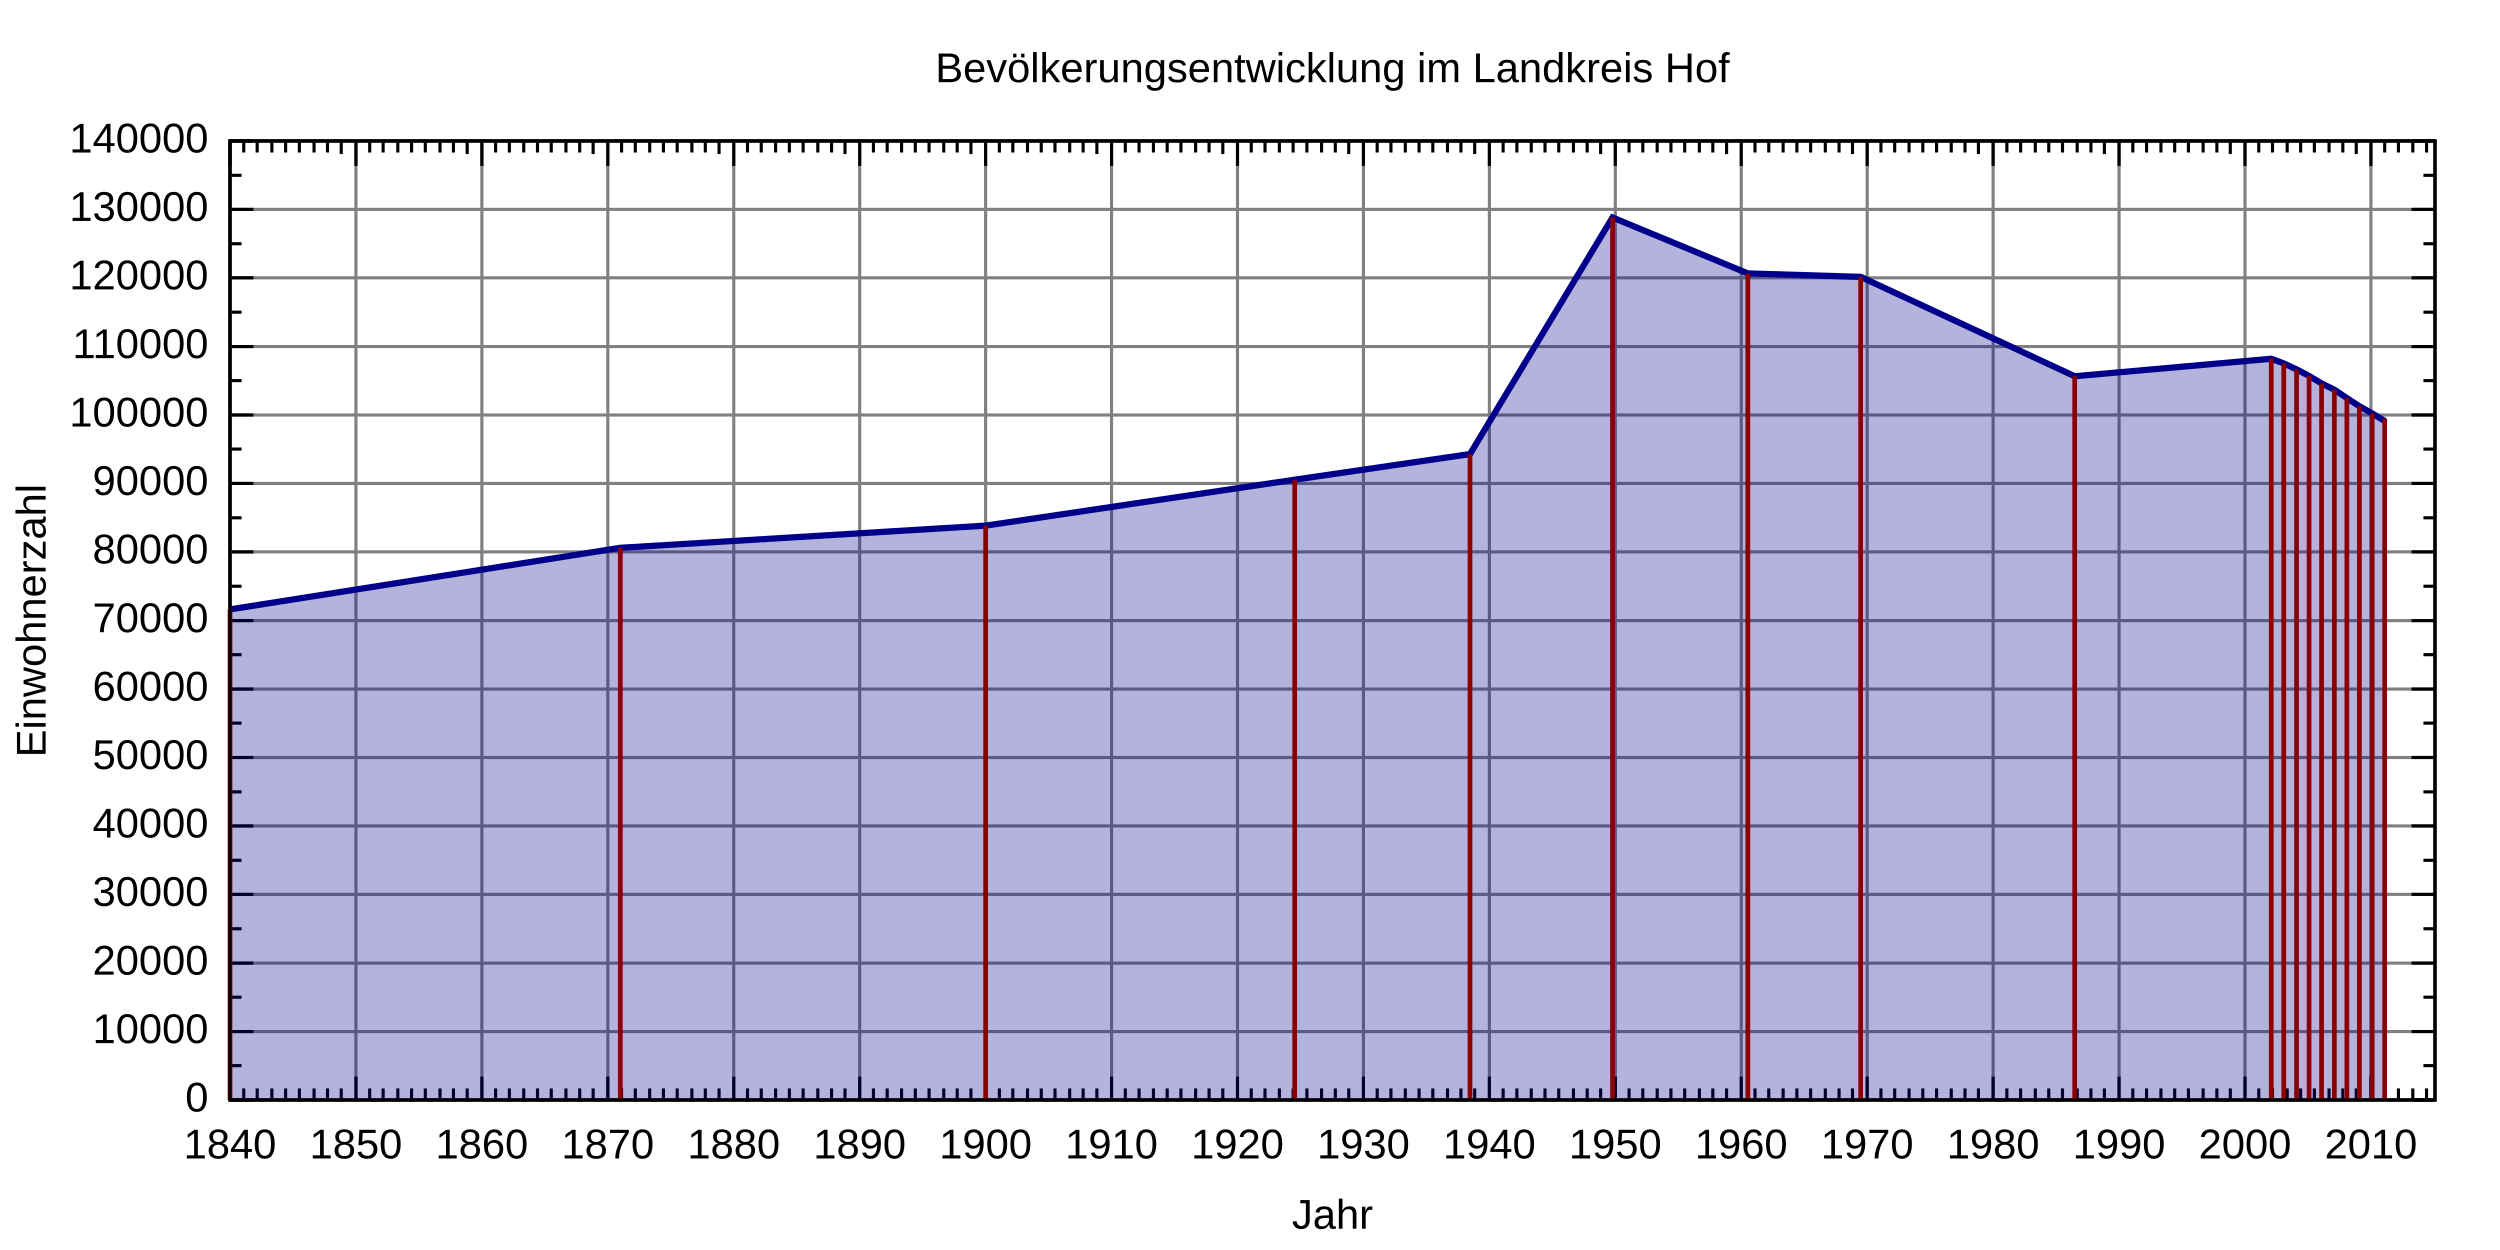
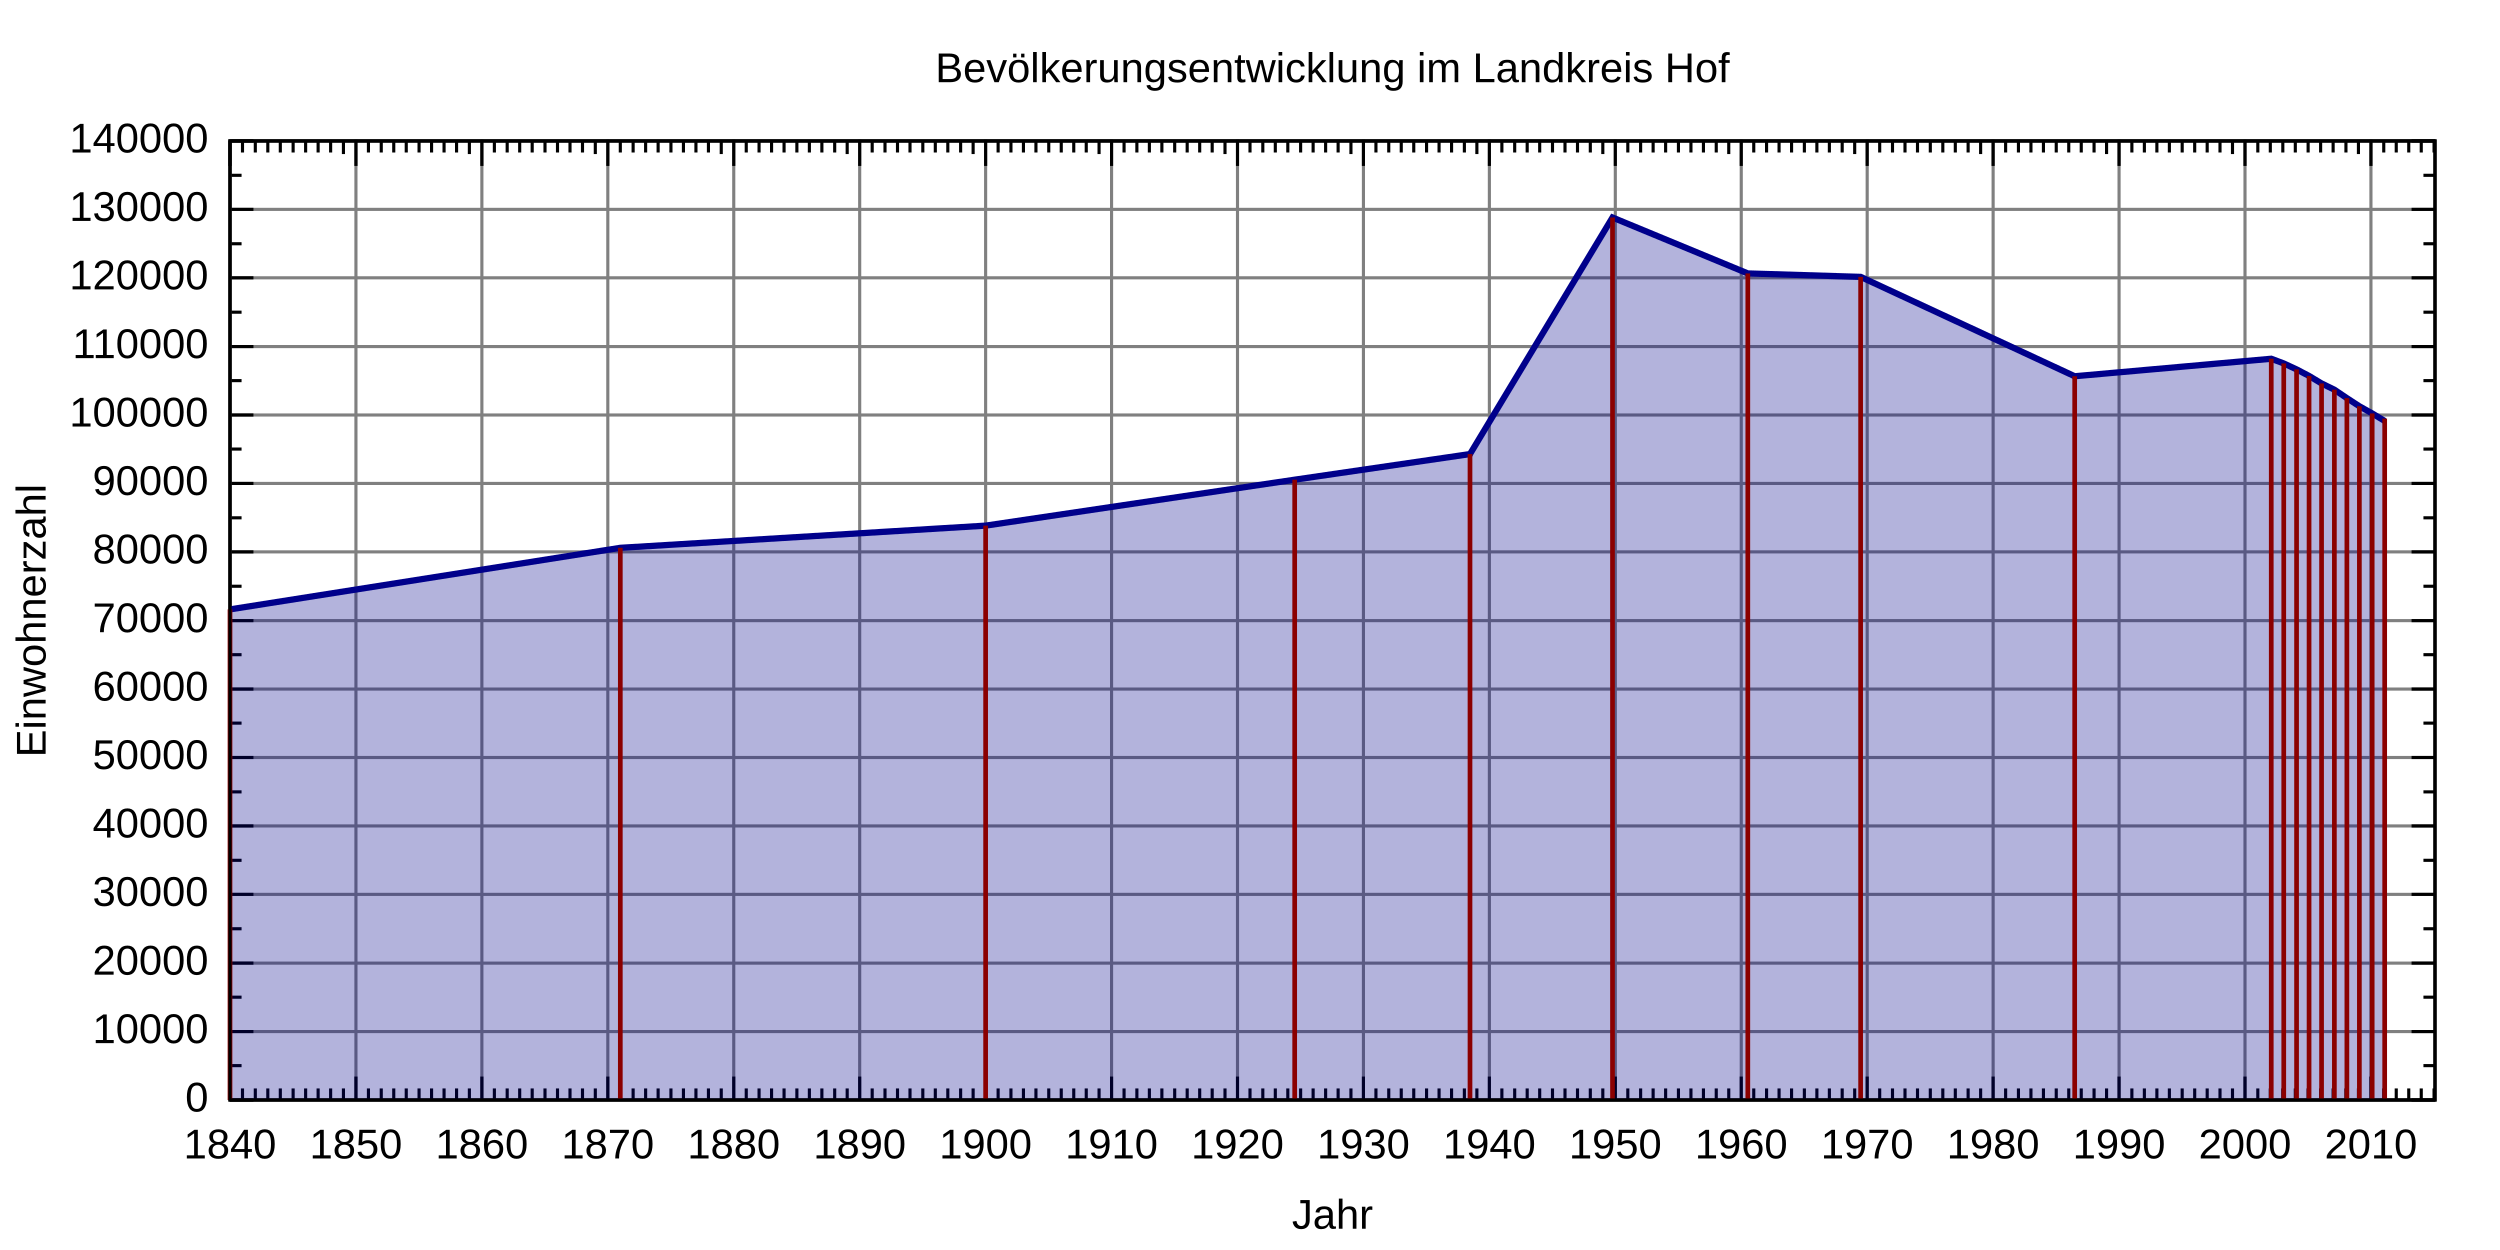
<svg xmlns="http://www.w3.org/2000/svg" xmlns:xlink="http://www.w3.org/1999/xlink" width="800" height="400" viewBox="0 0 800 400">
  <g id="gnuplot_canvas">
    <rect x="0" y="0" width="800" height="400" fill="none" />
    <defs>
      <circle id="gpDot" r="0.5" stroke-width="0.5" />
      <path id="gpPt0" stroke-width="0.267" stroke="currentColor" d="M-1,0 h2 M0,-1 v2" />
      <path id="gpPt1" stroke-width="0.267" stroke="currentColor" d="M-1,-1 L1,1 M1,-1 L-1,1" />
      <path id="gpPt2" stroke-width="0.267" stroke="currentColor" d="M-1,0 L1,0 M0,-1 L0,1 M-1,-1 L1,1 M-1,1 L1,-1" />
      <rect id="gpPt3" stroke-width="0.267" stroke="currentColor" x="-1" y="-1" width="2" height="2" />
      <rect id="gpPt4" stroke-width="0.267" stroke="currentColor" fill="currentColor" x="-1" y="-1" width="2" height="2" />
      <circle id="gpPt5" stroke-width="0.267" stroke="currentColor" cx="0" cy="0" r="1" />
      <use xlink:href="#gpPt5" id="gpPt6" fill="currentColor" stroke="none" />
      <path id="gpPt7" stroke-width="0.267" stroke="currentColor" d="M0,-1.33 L-1.33,0.67 L1.33,0.67 z" />
      <use xlink:href="#gpPt7" id="gpPt8" fill="currentColor" stroke="none" />
      <use xlink:href="#gpPt7" id="gpPt9" stroke="currentColor" transform="rotate(180)" />
      <use xlink:href="#gpPt9" id="gpPt10" fill="currentColor" stroke="none" />
      <use xlink:href="#gpPt3" id="gpPt11" stroke="currentColor" transform="rotate(45)" />
      <use xlink:href="#gpPt11" id="gpPt12" fill="currentColor" stroke="none" />
    </defs>
    <g style="fill:none; color:white; stroke:currentColor; stroke-width:1.00; stroke-linecap:butt; stroke-linejoin:miter">
</g>
    <g style="fill:none; color:black; stroke:currentColor; stroke-width:1.00; stroke-linecap:butt; stroke-linejoin:miter">
</g>
    <g style="fill:none; color:gray; stroke:currentColor; stroke-width:1.00; stroke-linecap:butt; stroke-linejoin:miter">
      <path class="gridline" d="M73.6,352.0 L779.2,352.0  h0.01" />
    </g>
    <g style="fill:none; color:black; stroke:currentColor; stroke-width:1.00; stroke-linecap:butt; stroke-linejoin:miter">
      <path d="M73.6,352.0 L81.1,352.0 M779.2,352.0 L771.7,352.0  h0.01" />
      <g transform="translate(66.7,355.7)" style="stroke:none; fill:black; font-family:Arial; font-size:10.00pt; text-anchor:end">
        <text>0</text>
      </g>
      <path d="M73.6,341.0 L77.3,341.0 M779.2,341.0 L775.5,341.0  h0.01" />
    </g>
    <g style="fill:none; color:gray; stroke:currentColor; stroke-width:1.00; stroke-linecap:butt; stroke-linejoin:miter">
      <path class="gridline" d="M73.6,330.1 L779.2,330.1  h0.01" />
    </g>
    <g style="fill:none; color:black; stroke:currentColor; stroke-width:1.00; stroke-linecap:butt; stroke-linejoin:miter">
      <path d="M73.6,330.1 L81.1,330.1 M779.2,330.1 L771.7,330.1  h0.01" />
      <g transform="translate(66.7,333.8)" style="stroke:none; fill:black; font-family:Arial; font-size:10.00pt; text-anchor:end">
        <text>10000</text>
      </g>
      <path d="M73.6,319.1 L77.3,319.1 M779.2,319.1 L775.5,319.1  h0.01" />
    </g>
    <g style="fill:none; color:gray; stroke:currentColor; stroke-width:1.00; stroke-linecap:butt; stroke-linejoin:miter">
      <path class="gridline" d="M73.6,308.2 L779.2,308.2  h0.01" />
    </g>
    <g style="fill:none; color:black; stroke:currentColor; stroke-width:1.00; stroke-linecap:butt; stroke-linejoin:miter">
      <path d="M73.6,308.2 L81.1,308.2 M779.2,308.2 L771.7,308.2  h0.01" />
      <g transform="translate(66.7,311.9)" style="stroke:none; fill:black; font-family:Arial; font-size:10.00pt; text-anchor:end">
        <text>20000</text>
      </g>
      <path d="M73.6,297.2 L77.3,297.2 M779.2,297.2 L775.5,297.2  h0.01" />
    </g>
    <g style="fill:none; color:gray; stroke:currentColor; stroke-width:1.00; stroke-linecap:butt; stroke-linejoin:miter">
      <path class="gridline" d="M73.6,286.2 L779.2,286.2  h0.01" />
    </g>
    <g style="fill:none; color:black; stroke:currentColor; stroke-width:1.00; stroke-linecap:butt; stroke-linejoin:miter">
      <path d="M73.6,286.2 L81.1,286.2 M779.2,286.2 L771.7,286.2  h0.01" />
      <g transform="translate(66.7,289.9)" style="stroke:none; fill:black; font-family:Arial; font-size:10.00pt; text-anchor:end">
        <text>30000</text>
      </g>
      <path d="M73.6,275.3 L77.3,275.3 M779.2,275.3 L775.5,275.3  h0.01" />
    </g>
    <g style="fill:none; color:gray; stroke:currentColor; stroke-width:1.00; stroke-linecap:butt; stroke-linejoin:miter">
      <path class="gridline" d="M73.6,264.3 L779.2,264.3  h0.01" />
    </g>
    <g style="fill:none; color:black; stroke:currentColor; stroke-width:1.00; stroke-linecap:butt; stroke-linejoin:miter">
      <path d="M73.6,264.3 L81.1,264.3 M779.2,264.3 L771.7,264.3  h0.01" />
      <g transform="translate(66.7,268.0)" style="stroke:none; fill:black; font-family:Arial; font-size:10.00pt; text-anchor:end">
        <text>40000</text>
      </g>
      <path d="M73.6,253.4 L77.3,253.4 M779.2,253.4 L775.5,253.4  h0.01" />
    </g>
    <g style="fill:none; color:gray; stroke:currentColor; stroke-width:1.00; stroke-linecap:butt; stroke-linejoin:miter">
      <path class="gridline" d="M73.6,242.4 L779.2,242.4  h0.01" />
    </g>
    <g style="fill:none; color:black; stroke:currentColor; stroke-width:1.00; stroke-linecap:butt; stroke-linejoin:miter">
      <path d="M73.6,242.4 L81.1,242.4 M779.2,242.4 L771.7,242.4  h0.01" />
      <g transform="translate(66.7,246.1)" style="stroke:none; fill:black; font-family:Arial; font-size:10.00pt; text-anchor:end">
        <text>50000</text>
      </g>
      <path d="M73.6,231.4 L77.3,231.4 M779.2,231.4 L775.5,231.4  h0.01" />
    </g>
    <g style="fill:none; color:gray; stroke:currentColor; stroke-width:1.00; stroke-linecap:butt; stroke-linejoin:miter">
      <path class="gridline" d="M73.6,220.5 L779.2,220.5  h0.01" />
    </g>
    <g style="fill:none; color:black; stroke:currentColor; stroke-width:1.00; stroke-linecap:butt; stroke-linejoin:miter">
      <path d="M73.6,220.5 L81.1,220.5 M779.2,220.5 L771.7,220.5  h0.01" />
      <g transform="translate(66.7,224.2)" style="stroke:none; fill:black; font-family:Arial; font-size:10.00pt; text-anchor:end">
        <text>60000</text>
      </g>
      <path d="M73.6,209.5 L77.3,209.5 M779.2,209.5 L775.5,209.5  h0.01" />
    </g>
    <g style="fill:none; color:gray; stroke:currentColor; stroke-width:1.00; stroke-linecap:butt; stroke-linejoin:miter">
      <path class="gridline" d="M73.6,198.6 L779.2,198.6  h0.01" />
    </g>
    <g style="fill:none; color:black; stroke:currentColor; stroke-width:1.00; stroke-linecap:butt; stroke-linejoin:miter">
      <path d="M73.6,198.6 L81.1,198.6 M779.2,198.6 L771.7,198.6  h0.01" />
      <g transform="translate(66.7,202.3)" style="stroke:none; fill:black; font-family:Arial; font-size:10.00pt; text-anchor:end">
        <text>70000</text>
      </g>
      <path d="M73.6,187.6 L77.3,187.6 M779.2,187.6 L775.5,187.6  h0.01" />
    </g>
    <g style="fill:none; color:gray; stroke:currentColor; stroke-width:1.00; stroke-linecap:butt; stroke-linejoin:miter">
      <path class="gridline" d="M73.6,176.6 L779.2,176.6  h0.01" />
    </g>
    <g style="fill:none; color:black; stroke:currentColor; stroke-width:1.00; stroke-linecap:butt; stroke-linejoin:miter">
      <path d="M73.6,176.6 L81.1,176.6 M779.2,176.6 L771.7,176.6  h0.01" />
      <g transform="translate(66.7,180.3)" style="stroke:none; fill:black; font-family:Arial; font-size:10.00pt; text-anchor:end">
        <text>80000</text>
      </g>
      <path d="M73.6,165.7 L77.3,165.7 M779.2,165.7 L775.5,165.7  h0.01" />
    </g>
    <g style="fill:none; color:gray; stroke:currentColor; stroke-width:1.00; stroke-linecap:butt; stroke-linejoin:miter">
      <path class="gridline" d="M73.6,154.7 L779.2,154.7  h0.01" />
    </g>
    <g style="fill:none; color:black; stroke:currentColor; stroke-width:1.00; stroke-linecap:butt; stroke-linejoin:miter">
      <path d="M73.6,154.7 L81.1,154.7 M779.2,154.7 L771.7,154.7  h0.01" />
      <g transform="translate(66.7,158.4)" style="stroke:none; fill:black; font-family:Arial; font-size:10.00pt; text-anchor:end">
        <text>90000</text>
      </g>
      <path d="M73.6,143.7 L77.3,143.7 M779.2,143.7 L775.5,143.7  h0.01" />
    </g>
    <g style="fill:none; color:gray; stroke:currentColor; stroke-width:1.00; stroke-linecap:butt; stroke-linejoin:miter">
      <path class="gridline" d="M73.6,132.8 L779.2,132.8  h0.01" />
    </g>
    <g style="fill:none; color:black; stroke:currentColor; stroke-width:1.00; stroke-linecap:butt; stroke-linejoin:miter">
      <path d="M73.6,132.8 L81.1,132.8 M779.2,132.8 L771.7,132.8  h0.01" />
      <g transform="translate(66.7,136.5)" style="stroke:none; fill:black; font-family:Arial; font-size:10.00pt; text-anchor:end">
        <text>100000</text>
      </g>
      <path d="M73.6,121.8 L77.3,121.8 M779.2,121.8 L775.5,121.8  h0.01" />
    </g>
    <g style="fill:none; color:gray; stroke:currentColor; stroke-width:1.00; stroke-linecap:butt; stroke-linejoin:miter">
      <path class="gridline" d="M73.6,110.9 L779.2,110.9  h0.01" />
    </g>
    <g style="fill:none; color:black; stroke:currentColor; stroke-width:1.00; stroke-linecap:butt; stroke-linejoin:miter">
      <path d="M73.6,110.9 L81.1,110.9 M779.2,110.9 L771.7,110.9  h0.01" />
      <g transform="translate(66.7,114.6)" style="stroke:none; fill:black; font-family:Arial; font-size:10.00pt; text-anchor:end">
        <text>110000</text>
      </g>
      <path d="M73.6,99.9 L77.3,99.9 M779.2,99.9 L775.5,99.9  h0.01" />
    </g>
    <g style="fill:none; color:gray; stroke:currentColor; stroke-width:1.00; stroke-linecap:butt; stroke-linejoin:miter">
      <path class="gridline" d="M73.6,88.9 L779.2,88.9  h0.01" />
    </g>
    <g style="fill:none; color:black; stroke:currentColor; stroke-width:1.00; stroke-linecap:butt; stroke-linejoin:miter">
      <path d="M73.6,88.9 L81.1,88.9 M779.2,88.9 L771.7,88.9  h0.01" />
      <g transform="translate(66.7,92.6)" style="stroke:none; fill:black; font-family:Arial; font-size:10.00pt; text-anchor:end">
        <text>120000</text>
      </g>
      <path d="M73.6,78.0 L77.3,78.0 M779.2,78.0 L775.5,78.0  h0.01" />
    </g>
    <g style="fill:none; color:gray; stroke:currentColor; stroke-width:1.00; stroke-linecap:butt; stroke-linejoin:miter">
      <path class="gridline" d="M73.6,67.0 L779.2,67.0  h0.01" />
    </g>
    <g style="fill:none; color:black; stroke:currentColor; stroke-width:1.00; stroke-linecap:butt; stroke-linejoin:miter">
      <path d="M73.6,67.0 L81.1,67.0 M779.2,67.0 L771.7,67.0  h0.01" />
      <g transform="translate(66.7,70.7)" style="stroke:none; fill:black; font-family:Arial; font-size:10.00pt; text-anchor:end">
        <text>130000</text>
      </g>
      <path d="M73.6,56.1 L77.3,56.1 M779.2,56.1 L775.5,56.1  h0.01" />
    </g>
    <g style="fill:none; color:gray; stroke:currentColor; stroke-width:1.00; stroke-linecap:butt; stroke-linejoin:miter">
      <path class="gridline" d="M73.6,45.1 L779.2,45.1  h0.01" />
    </g>
    <g style="fill:none; color:black; stroke:currentColor; stroke-width:1.00; stroke-linecap:butt; stroke-linejoin:miter">
      <path d="M73.6,45.1 L81.1,45.1 M779.2,45.1 L771.7,45.1  h0.01" />
      <g transform="translate(66.7,48.8)" style="stroke:none; fill:black; font-family:Arial; font-size:10.00pt; text-anchor:end">
        <text>140000</text>
      </g>
    </g>
    <g style="fill:none; color:gray; stroke:currentColor; stroke-width:1.00; stroke-linecap:butt; stroke-linejoin:miter">
      <path class="gridline" d="M73.6,352.0 L73.6,45.1  h0.01" />
    </g>
    <g style="fill:none; color:black; stroke:currentColor; stroke-width:1.00; stroke-linecap:butt; stroke-linejoin:miter">
      <path d="M73.6,352.0 L73.6,344.5 M73.6,45.1 L73.6,52.6  h0.01" />
      <g transform="translate(73.6,370.7)" style="stroke:none; fill:black; font-family:Arial; font-size:10.00pt; text-anchor:middle">
        <text>1840</text>
      </g>
-       <path d="M78.0,352.0 L78.0,348.3 M78.0,45.1 L78.0,48.8 M82.3,352.0 L82.3,348.3 M82.3,45.1 L82.3,48.8    M87.0,352.0 L87.0,348.3 M87.0,45.1 L87.0,48.8 M91.4,352.0 L91.4,348.3 M91.4,45.1 L91.4,48.8    M95.8,352.0 L95.8,348.3 M95.8,45.1 L95.8,48.8 M100.5,352.0 L100.5,348.3 M100.5,45.1 L100.5,48.8    M104.8,352.0 L104.8,348.3 M104.8,45.1 L104.8,48.8 M109.2,352.0 L109.2,348.3 M109.2,45.1 L109.2,48.8     h0.01" />
+       <path d="M77.6,352.0 L77.6,348.3 M77.6,45.1 L77.6,48.8 M81.7,352.0 L81.7,348.3 M81.7,45.1 L81.7,48.8    M85.7,352.0 L85.7,348.3 M85.7,45.1 L85.7,48.8 M89.7,352.0 L89.7,348.3 M89.7,45.1 L89.7,48.8    M93.8,352.0 L93.8,348.3 M93.8,45.1 L93.8,48.8 M97.8,352.0 L97.8,348.3 M97.8,45.1 L97.8,48.8    M101.8,352.0 L101.8,348.3 M101.8,45.1 L101.8,48.8 M105.8,352.0 L105.8,348.3 M105.8,45.1 L105.8,48.8    M109.9,352.0 L109.9,348.3 M109.9,45.1 L109.9,48.8  h0.01" />
    </g>
    <g style="fill:none; color:gray; stroke:currentColor; stroke-width:1.00; stroke-linecap:butt; stroke-linejoin:miter">
      <path class="gridline" d="M113.9,352.0 L113.9,45.1  h0.01" />
    </g>
    <g style="fill:none; color:black; stroke:currentColor; stroke-width:1.00; stroke-linecap:butt; stroke-linejoin:miter">
      <path d="M113.9,352.0 L113.9,344.5 M113.9,45.1 L113.9,52.6  h0.01" />
      <g transform="translate(113.9,370.7)" style="stroke:none; fill:black; font-family:Arial; font-size:10.00pt; text-anchor:middle">
        <text>1850</text>
      </g>
-       <path d="M118.3,352.0 L118.3,348.3 M118.3,45.1 L118.3,48.8 M122.6,352.0 L122.6,348.3 M122.6,45.1 L122.6,48.8    M127.3,352.0 L127.3,348.3 M127.3,45.1 L127.3,48.8 M131.7,352.0 L131.7,348.3 M131.7,45.1 L131.7,48.8    M136.1,352.0 L136.1,348.3 M136.1,45.1 L136.1,48.8 M140.8,352.0 L140.8,348.3 M140.8,45.1 L140.8,48.8    M145.1,352.0 L145.1,348.3 M145.1,45.1 L145.1,48.8 M149.5,352.0 L149.5,348.3 M149.5,45.1 L149.5,48.8     h0.01" />
+       <path d="M117.9,352.0 L117.9,348.3 M117.9,45.1 L117.9,48.8 M122.0,352.0 L122.0,348.3 M122.0,45.1 L122.0,48.8    M126.0,352.0 L126.0,348.3 M126.0,45.1 L126.0,48.8 M130.0,352.0 L130.0,348.3 M130.0,45.1 L130.0,48.8    M134.1,352.0 L134.1,348.3 M134.1,45.1 L134.1,48.8 M138.1,352.0 L138.1,348.3 M138.1,45.1 L138.1,48.8    M142.1,352.0 L142.1,348.3 M142.1,45.1 L142.1,48.8 M146.1,352.0 L146.1,348.3 M146.1,45.1 L146.1,48.8    M150.2,352.0 L150.2,348.3 M150.2,45.1 L150.2,48.8  h0.01" />
    </g>
    <g style="fill:none; color:gray; stroke:currentColor; stroke-width:1.00; stroke-linecap:butt; stroke-linejoin:miter">
      <path class="gridline" d="M154.2,352.0 L154.2,45.1  h0.01" />
    </g>
    <g style="fill:none; color:black; stroke:currentColor; stroke-width:1.00; stroke-linecap:butt; stroke-linejoin:miter">
      <path d="M154.2,352.0 L154.2,344.5 M154.2,45.1 L154.2,52.6  h0.01" />
      <g transform="translate(154.2,370.7)" style="stroke:none; fill:black; font-family:Arial; font-size:10.00pt; text-anchor:middle">
        <text>1860</text>
      </g>
-       <path d="M158.6,352.0 L158.6,348.3 M158.6,45.1 L158.6,48.8 M163.0,352.0 L163.0,348.3 M163.0,45.1 L163.0,48.8    M167.6,352.0 L167.6,348.3 M167.6,45.1 L167.6,48.8 M172.0,352.0 L172.0,348.3 M172.0,45.1 L172.0,48.8    M176.4,352.0 L176.4,348.3 M176.4,45.1 L176.4,48.8 M181.1,352.0 L181.1,348.3 M181.1,45.1 L181.1,48.8    M185.5,352.0 L185.5,348.3 M185.5,45.1 L185.5,48.8 M189.8,352.0 L189.8,348.3 M189.8,45.1 L189.8,48.8     h0.01" />
+       <path d="M158.2,352.0 L158.2,348.3 M158.2,45.1 L158.2,48.8 M162.3,352.0 L162.3,348.3 M162.3,45.1 L162.3,48.8    M166.3,352.0 L166.3,348.3 M166.3,45.1 L166.3,48.8 M170.3,352.0 L170.3,348.3 M170.3,45.1 L170.3,48.8    M174.4,352.0 L174.4,348.3 M174.4,45.1 L174.4,48.8 M178.4,352.0 L178.4,348.3 M178.4,45.1 L178.4,48.8    M182.4,352.0 L182.4,348.3 M182.4,45.1 L182.4,48.8 M186.4,352.0 L186.4,348.3 M186.4,45.1 L186.4,48.8    M190.5,352.0 L190.5,348.3 M190.5,45.1 L190.5,48.8  h0.01" />
    </g>
    <g style="fill:none; color:gray; stroke:currentColor; stroke-width:1.00; stroke-linecap:butt; stroke-linejoin:miter">
      <path class="gridline" d="M194.5,352.0 L194.5,45.1  h0.01" />
    </g>
    <g style="fill:none; color:black; stroke:currentColor; stroke-width:1.00; stroke-linecap:butt; stroke-linejoin:miter">
      <path d="M194.5,352.0 L194.5,344.5 M194.5,45.1 L194.5,52.6  h0.01" />
      <g transform="translate(194.5,370.7)" style="stroke:none; fill:black; font-family:Arial; font-size:10.00pt; text-anchor:middle">
        <text>1870</text>
      </g>
-       <path d="M198.9,352.0 L198.9,348.3 M198.9,45.1 L198.9,48.8 M203.3,352.0 L203.3,348.3 M203.3,45.1 L203.3,48.8    M207.9,352.0 L207.9,348.3 M207.9,45.1 L207.9,48.8 M212.3,352.0 L212.3,348.3 M212.3,45.1 L212.3,48.8    M216.7,352.0 L216.7,348.3 M216.7,45.1 L216.7,48.8 M221.4,352.0 L221.4,348.3 M221.4,45.1 L221.4,48.8    M225.7,352.0 L225.7,348.3 M225.7,45.1 L225.7,48.8 M230.1,352.0 L230.1,348.3 M230.1,45.1 L230.1,48.8     h0.01" />
+       <path d="M198.5,352.0 L198.5,348.3 M198.5,45.1 L198.5,48.8 M202.6,352.0 L202.6,348.3 M202.6,45.1 L202.6,48.8    M206.6,352.0 L206.6,348.3 M206.6,45.1 L206.6,48.8 M210.6,352.0 L210.6,348.3 M210.6,45.1 L210.6,48.8    M214.7,352.0 L214.7,348.3 M214.7,45.1 L214.7,48.8 M218.7,352.0 L218.7,348.3 M218.7,45.1 L218.7,48.8    M222.7,352.0 L222.7,348.3 M222.7,45.1 L222.7,48.8 M226.7,352.0 L226.7,348.3 M226.7,45.1 L226.7,48.8    M230.8,352.0 L230.8,348.3 M230.8,45.1 L230.8,48.8  h0.01" />
    </g>
    <g style="fill:none; color:gray; stroke:currentColor; stroke-width:1.00; stroke-linecap:butt; stroke-linejoin:miter">
      <path class="gridline" d="M234.8,352.0 L234.8,45.1  h0.01" />
    </g>
    <g style="fill:none; color:black; stroke:currentColor; stroke-width:1.00; stroke-linecap:butt; stroke-linejoin:miter">
      <path d="M234.8,352.0 L234.8,344.5 M234.8,45.1 L234.8,52.6  h0.01" />
      <g transform="translate(234.8,370.7)" style="stroke:none; fill:black; font-family:Arial; font-size:10.00pt; text-anchor:middle">
        <text>1880</text>
      </g>
-       <path d="M239.2,352.0 L239.2,348.3 M239.2,45.1 L239.2,48.8 M243.6,352.0 L243.6,348.3 M243.6,45.1 L243.6,48.8    M248.2,352.0 L248.2,348.3 M248.2,45.1 L248.2,48.8 M252.6,352.0 L252.6,348.3 M252.6,45.1 L252.6,48.8    M257.0,352.0 L257.0,348.3 M257.0,45.1 L257.0,48.8 M261.7,352.0 L261.7,348.3 M261.7,45.1 L261.7,48.8    M266.1,352.0 L266.1,348.3 M266.1,45.1 L266.1,48.8 M270.4,352.0 L270.4,348.3 M270.4,45.1 L270.4,48.8     h0.01" />
+       <path d="M238.8,352.0 L238.8,348.3 M238.8,45.1 L238.8,48.8 M242.9,352.0 L242.9,348.3 M242.9,45.1 L242.9,48.8    M246.9,352.0 L246.9,348.3 M246.9,45.1 L246.9,48.8 M250.9,352.0 L250.9,348.3 M250.9,45.1 L250.9,48.8    M255.0,352.0 L255.0,348.3 M255.0,45.1 L255.0,48.8 M259.0,352.0 L259.0,348.3 M259.0,45.1 L259.0,48.8    M263.0,352.0 L263.0,348.3 M263.0,45.1 L263.0,48.8 M267.1,352.0 L267.1,348.3 M267.1,45.1 L267.1,48.8    M271.1,352.0 L271.1,348.3 M271.1,45.1 L271.1,48.8  h0.01" />
    </g>
    <g style="fill:none; color:gray; stroke:currentColor; stroke-width:1.00; stroke-linecap:butt; stroke-linejoin:miter">
      <path class="gridline" d="M275.1,352.0 L275.1,45.1  h0.01" />
    </g>
    <g style="fill:none; color:black; stroke:currentColor; stroke-width:1.00; stroke-linecap:butt; stroke-linejoin:miter">
      <path d="M275.1,352.0 L275.1,344.5 M275.1,45.1 L275.1,52.6  h0.01" />
      <g transform="translate(275.1,370.7)" style="stroke:none; fill:black; font-family:Arial; font-size:10.00pt; text-anchor:middle">
        <text>1890</text>
      </g>
-       <path d="M279.5,352.0 L279.5,348.3 M279.5,45.1 L279.5,48.8 M283.9,352.0 L283.9,348.3 M283.9,45.1 L283.9,48.8    M288.5,352.0 L288.5,348.3 M288.5,45.1 L288.5,48.8 M292.9,352.0 L292.9,348.3 M292.9,45.1 L292.9,48.8    M297.3,352.0 L297.3,348.3 M297.3,45.1 L297.3,48.8 M302.0,352.0 L302.0,348.3 M302.0,45.1 L302.0,48.8    M306.3,352.0 L306.3,348.3 M306.3,45.1 L306.3,48.8 M310.7,352.0 L310.7,348.3 M310.7,45.1 L310.7,48.8     h0.01" />
+       <path d="M279.1,352.0 L279.1,348.3 M279.1,45.1 L279.1,48.8 M283.2,352.0 L283.2,348.3 M283.2,45.1 L283.2,48.8    M287.2,352.0 L287.2,348.3 M287.2,45.1 L287.2,48.8 M291.2,352.0 L291.2,348.3 M291.2,45.1 L291.2,48.8    M295.3,352.0 L295.3,348.3 M295.3,45.1 L295.3,48.8 M299.3,352.0 L299.3,348.3 M299.3,45.1 L299.3,48.8    M303.3,352.0 L303.3,348.3 M303.3,45.1 L303.3,48.8 M307.4,352.0 L307.4,348.3 M307.4,45.1 L307.4,48.8    M311.4,352.0 L311.4,348.3 M311.4,45.1 L311.4,48.8  h0.01" />
    </g>
    <g style="fill:none; color:gray; stroke:currentColor; stroke-width:1.00; stroke-linecap:butt; stroke-linejoin:miter">
      <path class="gridline" d="M315.4,352.0 L315.4,45.1  h0.01" />
    </g>
    <g style="fill:none; color:black; stroke:currentColor; stroke-width:1.00; stroke-linecap:butt; stroke-linejoin:miter">
      <path d="M315.4,352.0 L315.4,344.5 M315.4,45.1 L315.4,52.6  h0.01" />
      <g transform="translate(315.4,370.7)" style="stroke:none; fill:black; font-family:Arial; font-size:10.00pt; text-anchor:middle">
        <text>1900</text>
      </g>
-       <path d="M319.8,352.0 L319.8,348.3 M319.8,45.1 L319.8,48.8 M324.1,352.0 L324.1,348.3 M324.1,45.1 L324.1,48.8    M328.8,352.0 L328.8,348.3 M328.8,45.1 L328.8,48.8 M333.2,352.0 L333.2,348.3 M333.2,45.1 L333.2,48.8    M337.6,352.0 L337.6,348.3 M337.6,45.1 L337.6,48.8 M342.3,352.0 L342.3,348.3 M342.3,45.1 L342.3,48.8    M346.6,352.0 L346.6,348.3 M346.6,45.1 L346.6,48.8 M351.0,352.0 L351.0,348.3 M351.0,45.1 L351.0,48.8     h0.01" />
+       <path d="M319.4,352.0 L319.4,348.3 M319.4,45.1 L319.4,48.8 M323.5,352.0 L323.5,348.3 M323.5,45.1 L323.5,48.8    M327.5,352.0 L327.5,348.3 M327.5,45.1 L327.5,48.8 M331.5,352.0 L331.5,348.3 M331.5,45.1 L331.5,48.8    M335.6,352.0 L335.6,348.3 M335.6,45.1 L335.6,48.8 M339.6,352.0 L339.6,348.3 M339.6,45.1 L339.6,48.8    M343.6,352.0 L343.6,348.3 M343.6,45.1 L343.6,48.8 M347.6,352.0 L347.6,348.3 M347.6,45.1 L347.6,48.8    M351.7,352.0 L351.7,348.3 M351.7,45.1 L351.7,48.8  h0.01" />
    </g>
    <g style="fill:none; color:gray; stroke:currentColor; stroke-width:1.00; stroke-linecap:butt; stroke-linejoin:miter">
      <path class="gridline" d="M355.7,352.0 L355.7,45.1  h0.01" />
    </g>
    <g style="fill:none; color:black; stroke:currentColor; stroke-width:1.00; stroke-linecap:butt; stroke-linejoin:miter">
      <path d="M355.7,352.0 L355.7,344.5 M355.7,45.1 L355.7,52.6  h0.01" />
      <g transform="translate(355.7,370.7)" style="stroke:none; fill:black; font-family:Arial; font-size:10.00pt; text-anchor:middle">
        <text>1910</text>
      </g>
-       <path d="M360.1,352.0 L360.1,348.3 M360.1,45.1 L360.1,48.8 M364.5,352.0 L364.5,348.3 M364.5,45.1 L364.5,48.8    M369.1,352.0 L369.1,348.3 M369.1,45.1 L369.1,48.8 M373.5,352.0 L373.5,348.3 M373.5,45.1 L373.5,48.8    M377.9,352.0 L377.9,348.3 M377.9,45.1 L377.9,48.8 M382.6,352.0 L382.6,348.3 M382.6,45.1 L382.6,48.8    M386.9,352.0 L386.9,348.3 M386.9,45.1 L386.9,48.8 M391.3,352.0 L391.3,348.3 M391.3,45.1 L391.3,48.8     h0.01" />
+       <path d="M359.7,352.0 L359.7,348.3 M359.7,45.1 L359.7,48.8 M363.8,352.0 L363.8,348.3 M363.8,45.1 L363.8,48.8    M367.8,352.0 L367.8,348.3 M367.8,45.1 L367.8,48.8 M371.8,352.0 L371.8,348.3 M371.8,45.1 L371.8,48.8    M375.9,352.0 L375.9,348.3 M375.9,45.1 L375.9,48.8 M379.9,352.0 L379.9,348.3 M379.9,45.1 L379.9,48.8    M383.9,352.0 L383.9,348.3 M383.9,45.1 L383.9,48.8 M387.9,352.0 L387.9,348.3 M387.9,45.1 L387.9,48.8    M392.0,352.0 L392.0,348.3 M392.0,45.1 L392.0,48.8  h0.01" />
    </g>
    <g style="fill:none; color:gray; stroke:currentColor; stroke-width:1.00; stroke-linecap:butt; stroke-linejoin:miter">
      <path class="gridline" d="M396.0,352.0 L396.0,45.1  h0.01" />
    </g>
    <g style="fill:none; color:black; stroke:currentColor; stroke-width:1.00; stroke-linecap:butt; stroke-linejoin:miter">
      <path d="M396.0,352.0 L396.0,344.5 M396.0,45.1 L396.0,52.6  h0.01" />
      <g transform="translate(396.0,370.7)" style="stroke:none; fill:black; font-family:Arial; font-size:10.00pt; text-anchor:middle">
        <text>1920</text>
      </g>
-       <path d="M400.4,352.0 L400.4,348.3 M400.4,45.1 L400.4,48.8 M404.8,352.0 L404.8,348.3 M404.8,45.1 L404.8,48.8    M409.4,352.0 L409.4,348.3 M409.4,45.1 L409.4,48.8 M413.8,352.0 L413.8,348.3 M413.8,45.1 L413.8,48.8    M418.2,352.0 L418.2,348.3 M418.2,45.1 L418.2,48.8 M422.9,352.0 L422.9,348.3 M422.9,45.1 L422.9,48.8    M427.3,352.0 L427.3,348.3 M427.3,45.1 L427.3,48.8 M431.6,352.0 L431.6,348.3 M431.6,45.1 L431.6,48.8     h0.01" />
+       <path d="M400.0,352.0 L400.0,348.3 M400.0,45.1 L400.0,48.8 M404.1,352.0 L404.1,348.3 M404.1,45.1 L404.1,48.8    M408.1,352.0 L408.1,348.3 M408.1,45.1 L408.1,48.8 M412.1,352.0 L412.1,348.3 M412.1,45.1 L412.1,48.8    M416.2,352.0 L416.2,348.3 M416.2,45.1 L416.2,48.8 M420.2,352.0 L420.2,348.3 M420.2,45.1 L420.2,48.8    M424.2,352.0 L424.2,348.3 M424.2,45.1 L424.2,48.8 M428.2,352.0 L428.2,348.3 M428.2,45.1 L428.2,48.8    M432.3,352.0 L432.3,348.3 M432.3,45.1 L432.3,48.8  h0.01" />
    </g>
    <g style="fill:none; color:gray; stroke:currentColor; stroke-width:1.00; stroke-linecap:butt; stroke-linejoin:miter">
      <path class="gridline" d="M436.3,352.0 L436.3,45.1  h0.01" />
    </g>
    <g style="fill:none; color:black; stroke:currentColor; stroke-width:1.00; stroke-linecap:butt; stroke-linejoin:miter">
      <path d="M436.3,352.0 L436.3,344.5 M436.3,45.1 L436.3,52.6  h0.01" />
      <g transform="translate(436.3,370.7)" style="stroke:none; fill:black; font-family:Arial; font-size:10.00pt; text-anchor:middle">
        <text>1930</text>
      </g>
-       <path d="M440.7,352.0 L440.7,348.3 M440.7,45.1 L440.7,48.8 M445.1,352.0 L445.1,348.3 M445.1,45.1 L445.1,48.8    M449.7,352.0 L449.7,348.3 M449.7,45.1 L449.7,48.8 M454.1,352.0 L454.1,348.3 M454.1,45.1 L454.1,48.8    M458.5,352.0 L458.5,348.3 M458.5,45.1 L458.5,48.8 M463.2,352.0 L463.2,348.3 M463.2,45.1 L463.2,48.8    M467.5,352.0 L467.5,348.3 M467.5,45.1 L467.5,48.8 M471.9,352.0 L471.9,348.3 M471.9,45.1 L471.9,48.8     h0.01" />
+       <path d="M440.3,352.0 L440.3,348.3 M440.3,45.1 L440.3,48.8 M444.4,352.0 L444.4,348.3 M444.4,45.1 L444.4,48.8    M448.4,352.0 L448.4,348.3 M448.4,45.1 L448.4,48.8 M452.4,352.0 L452.4,348.3 M452.4,45.1 L452.4,48.8    M456.5,352.0 L456.5,348.3 M456.5,45.1 L456.5,48.8 M460.5,352.0 L460.5,348.3 M460.5,45.1 L460.5,48.8    M464.5,352.0 L464.5,348.3 M464.5,45.1 L464.5,48.8 M468.6,352.0 L468.6,348.3 M468.6,45.1 L468.6,48.8    M472.6,352.0 L472.6,348.3 M472.6,45.1 L472.6,48.8  h0.01" />
    </g>
    <g style="fill:none; color:gray; stroke:currentColor; stroke-width:1.00; stroke-linecap:butt; stroke-linejoin:miter">
      <path class="gridline" d="M476.6,352.0 L476.6,45.1  h0.01" />
    </g>
    <g style="fill:none; color:black; stroke:currentColor; stroke-width:1.00; stroke-linecap:butt; stroke-linejoin:miter">
      <path d="M476.6,352.0 L476.6,344.5 M476.6,45.1 L476.6,52.6  h0.01" />
      <g transform="translate(476.6,370.7)" style="stroke:none; fill:black; font-family:Arial; font-size:10.00pt; text-anchor:middle">
        <text>1940</text>
      </g>
-       <path d="M481.0,352.0 L481.0,348.3 M481.0,45.1 L481.0,48.8 M485.4,352.0 L485.4,348.3 M485.4,45.1 L485.4,48.8    M490.0,352.0 L490.0,348.3 M490.0,45.1 L490.0,48.8 M494.4,352.0 L494.4,348.3 M494.4,45.1 L494.4,48.8    M498.8,352.0 L498.8,348.3 M498.8,45.1 L498.8,48.8 M503.5,352.0 L503.5,348.3 M503.5,45.1 L503.5,48.8    M507.9,352.0 L507.9,348.3 M507.9,45.1 L507.9,48.8 M512.2,352.0 L512.2,348.3 M512.2,45.1 L512.2,48.8     h0.01" />
+       <path d="M480.6,352.0 L480.6,348.3 M480.6,45.1 L480.6,48.8 M484.7,352.0 L484.7,348.3 M484.7,45.1 L484.7,48.8    M488.7,352.0 L488.7,348.3 M488.7,45.1 L488.7,48.8 M492.7,352.0 L492.7,348.3 M492.7,45.1 L492.7,48.8    M496.8,352.0 L496.8,348.3 M496.8,45.1 L496.8,48.8 M500.8,352.0 L500.8,348.3 M500.8,45.1 L500.8,48.8    M504.8,352.0 L504.8,348.3 M504.8,45.1 L504.8,48.8 M508.9,352.0 L508.9,348.3 M508.9,45.1 L508.9,48.8    M512.9,352.0 L512.9,348.3 M512.9,45.1 L512.9,48.8  h0.01" />
    </g>
    <g style="fill:none; color:gray; stroke:currentColor; stroke-width:1.00; stroke-linecap:butt; stroke-linejoin:miter">
      <path class="gridline" d="M516.9,352.0 L516.9,45.1  h0.01" />
    </g>
    <g style="fill:none; color:black; stroke:currentColor; stroke-width:1.00; stroke-linecap:butt; stroke-linejoin:miter">
      <path d="M516.9,352.0 L516.9,344.5 M516.9,45.1 L516.9,52.6  h0.01" />
      <g transform="translate(516.9,370.7)" style="stroke:none; fill:black; font-family:Arial; font-size:10.00pt; text-anchor:middle">
        <text>1950</text>
      </g>
-       <path d="M521.3,352.0 L521.3,348.3 M521.3,45.1 L521.3,48.8 M525.7,352.0 L525.7,348.3 M525.7,45.1 L525.7,48.8    M530.3,352.0 L530.3,348.3 M530.3,45.1 L530.3,48.8 M534.7,352.0 L534.7,348.3 M534.7,45.1 L534.7,48.8    M539.1,352.0 L539.1,348.3 M539.1,45.1 L539.1,48.8 M543.8,352.0 L543.8,348.3 M543.8,45.1 L543.8,48.8    M548.1,352.0 L548.1,348.3 M548.1,45.1 L548.1,48.8 M552.5,352.0 L552.5,348.3 M552.5,45.1 L552.5,48.8     h0.01" />
+       <path d="M520.9,352.0 L520.9,348.3 M520.9,45.1 L520.9,48.8 M525.0,352.0 L525.0,348.3 M525.0,45.1 L525.0,48.8    M529.0,352.0 L529.0,348.3 M529.0,45.1 L529.0,48.8 M533.0,352.0 L533.0,348.3 M533.0,45.1 L533.0,48.8    M537.1,352.0 L537.1,348.3 M537.1,45.1 L537.1,48.8 M541.1,352.0 L541.1,348.3 M541.1,45.1 L541.1,48.8    M545.1,352.0 L545.1,348.3 M545.1,45.1 L545.1,48.8 M549.2,352.0 L549.2,348.3 M549.2,45.1 L549.2,48.8    M553.2,352.0 L553.2,348.3 M553.2,45.1 L553.2,48.8  h0.01" />
    </g>
    <g style="fill:none; color:gray; stroke:currentColor; stroke-width:1.00; stroke-linecap:butt; stroke-linejoin:miter">
      <path class="gridline" d="M557.2,352.0 L557.2,45.1  h0.01" />
    </g>
    <g style="fill:none; color:black; stroke:currentColor; stroke-width:1.00; stroke-linecap:butt; stroke-linejoin:miter">
      <path d="M557.2,352.0 L557.2,344.5 M557.2,45.1 L557.2,52.6  h0.01" />
      <g transform="translate(557.2,370.7)" style="stroke:none; fill:black; font-family:Arial; font-size:10.00pt; text-anchor:middle">
        <text>1960</text>
      </g>
-       <path d="M561.6,352.0 L561.6,348.3 M561.6,45.1 L561.6,48.8 M566.0,352.0 L566.0,348.3 M566.0,45.1 L566.0,48.8    M570.6,352.0 L570.6,348.3 M570.6,45.1 L570.6,48.8 M575.0,352.0 L575.0,348.3 M575.0,45.1 L575.0,48.8    M579.4,352.0 L579.4,348.3 M579.4,45.1 L579.4,48.8 M584.1,352.0 L584.1,348.3 M584.1,45.1 L584.1,48.8    M588.5,352.0 L588.5,348.3 M588.5,45.1 L588.5,48.8 M592.8,352.0 L592.8,348.3 M592.8,45.1 L592.8,48.8     h0.01" />
+       <path d="M561.2,352.0 L561.2,348.3 M561.2,45.1 L561.2,48.8 M565.3,352.0 L565.3,348.3 M565.3,45.1 L565.3,48.8    M569.3,352.0 L569.3,348.3 M569.3,45.1 L569.3,48.8 M573.3,352.0 L573.3,348.3 M573.3,45.1 L573.3,48.8    M577.4,352.0 L577.4,348.3 M577.4,45.1 L577.4,48.8 M581.4,352.0 L581.4,348.3 M581.4,45.1 L581.4,48.8    M585.4,352.0 L585.4,348.3 M585.4,45.1 L585.4,48.8 M589.5,352.0 L589.5,348.3 M589.5,45.1 L589.5,48.8    M593.5,352.0 L593.5,348.3 M593.5,45.1 L593.5,48.8  h0.01" />
    </g>
    <g style="fill:none; color:gray; stroke:currentColor; stroke-width:1.00; stroke-linecap:butt; stroke-linejoin:miter">
      <path class="gridline" d="M597.5,352.0 L597.5,45.1  h0.01" />
    </g>
    <g style="fill:none; color:black; stroke:currentColor; stroke-width:1.00; stroke-linecap:butt; stroke-linejoin:miter">
      <path d="M597.5,352.0 L597.5,344.5 M597.5,45.1 L597.5,52.6  h0.01" />
      <g transform="translate(597.5,370.7)" style="stroke:none; fill:black; font-family:Arial; font-size:10.00pt; text-anchor:middle">
        <text>1970</text>
      </g>
-       <path d="M601.9,352.0 L601.9,348.3 M601.9,45.1 L601.9,48.8 M606.3,352.0 L606.3,348.3 M606.3,45.1 L606.3,48.8    M610.9,352.0 L610.9,348.3 M610.9,45.1 L610.9,48.8 M615.3,352.0 L615.3,348.3 M615.3,45.1 L615.3,48.8    M619.7,352.0 L619.7,348.3 M619.7,45.1 L619.7,48.8 M624.4,352.0 L624.4,348.3 M624.4,45.1 L624.4,48.8    M628.8,352.0 L628.8,348.3 M628.8,45.1 L628.8,48.8 M633.1,352.0 L633.1,348.3 M633.1,45.1 L633.1,48.8     h0.01" />
+       <path d="M601.5,352.0 L601.5,348.3 M601.5,45.1 L601.5,48.8 M605.6,352.0 L605.6,348.3 M605.6,45.1 L605.6,48.8    M609.6,352.0 L609.6,348.3 M609.6,45.1 L609.6,48.8 M613.6,352.0 L613.6,348.3 M613.6,45.1 L613.6,48.8    M617.7,352.0 L617.7,348.3 M617.7,45.1 L617.7,48.8 M621.7,352.0 L621.7,348.3 M621.7,45.1 L621.7,48.8    M625.7,352.0 L625.7,348.3 M625.7,45.1 L625.7,48.8 M629.8,352.0 L629.8,348.3 M629.8,45.1 L629.8,48.8    M633.8,352.0 L633.8,348.3 M633.8,45.1 L633.8,48.8  h0.01" />
    </g>
    <g style="fill:none; color:gray; stroke:currentColor; stroke-width:1.00; stroke-linecap:butt; stroke-linejoin:miter">
      <path class="gridline" d="M637.8,352.0 L637.8,45.1  h0.01" />
    </g>
    <g style="fill:none; color:black; stroke:currentColor; stroke-width:1.00; stroke-linecap:butt; stroke-linejoin:miter">
      <path d="M637.8,352.0 L637.8,344.5 M637.8,45.1 L637.8,52.6  h0.01" />
      <g transform="translate(637.8,370.7)" style="stroke:none; fill:black; font-family:Arial; font-size:10.00pt; text-anchor:middle">
        <text>1980</text>
      </g>
-       <path d="M642.2,352.0 L642.2,348.3 M642.2,45.1 L642.2,48.8 M646.6,352.0 L646.6,348.3 M646.6,45.1 L646.6,48.8    M651.3,352.0 L651.3,348.3 M651.3,45.1 L651.3,48.8 M655.6,352.0 L655.6,348.3 M655.6,45.1 L655.6,48.8    M660.0,352.0 L660.0,348.3 M660.0,45.1 L660.0,48.8 M664.7,352.0 L664.7,348.3 M664.7,45.1 L664.7,48.8    M669.1,352.0 L669.1,348.3 M669.1,45.1 L669.1,48.8 M673.4,352.0 L673.4,348.3 M673.4,45.1 L673.4,48.8     h0.01" />
+       <path d="M641.8,352.0 L641.8,348.3 M641.8,45.1 L641.8,48.8 M645.9,352.0 L645.9,348.3 M645.9,45.1 L645.9,48.8    M649.9,352.0 L649.9,348.3 M649.9,45.1 L649.9,48.8 M653.9,352.0 L653.9,348.3 M653.9,45.1 L653.9,48.8    M658.0,352.0 L658.0,348.3 M658.0,45.1 L658.0,48.8 M662.0,352.0 L662.0,348.3 M662.0,45.1 L662.0,48.8    M666.0,352.0 L666.0,348.3 M666.0,45.1 L666.0,48.8 M670.1,352.0 L670.1,348.3 M670.1,45.1 L670.1,48.8    M674.1,352.0 L674.1,348.3 M674.1,45.1 L674.1,48.8  h0.01" />
    </g>
    <g style="fill:none; color:gray; stroke:currentColor; stroke-width:1.00; stroke-linecap:butt; stroke-linejoin:miter">
      <path class="gridline" d="M678.1,352.0 L678.1,45.1  h0.01" />
    </g>
    <g style="fill:none; color:black; stroke:currentColor; stroke-width:1.00; stroke-linecap:butt; stroke-linejoin:miter">
      <path d="M678.1,352.0 L678.1,344.5 M678.1,45.1 L678.1,52.6  h0.01" />
      <g transform="translate(678.1,370.7)" style="stroke:none; fill:black; font-family:Arial; font-size:10.00pt; text-anchor:middle">
        <text>1990</text>
      </g>
-       <path d="M682.5,352.0 L682.5,348.3 M682.5,45.1 L682.5,48.8 M686.9,352.0 L686.9,348.3 M686.9,45.1 L686.9,48.8    M691.5,352.0 L691.5,348.3 M691.5,45.1 L691.5,48.8 M695.9,352.0 L695.9,348.3 M695.9,45.1 L695.9,48.8    M700.3,352.0 L700.3,348.3 M700.3,45.1 L700.3,48.8 M705.0,352.0 L705.0,348.3 M705.0,45.1 L705.0,48.8    M709.4,352.0 L709.4,348.3 M709.4,45.1 L709.4,48.8 M713.7,352.0 L713.7,348.3 M713.7,45.1 L713.7,48.8     h0.01" />
+       <path d="M682.2,352.0 L682.2,348.3 M682.2,45.1 L682.2,48.8 M686.2,352.0 L686.2,348.3 M686.2,45.1 L686.2,48.8    M690.2,352.0 L690.2,348.3 M690.2,45.1 L690.2,48.8 M694.2,352.0 L694.2,348.3 M694.2,45.1 L694.2,48.8    M698.3,352.0 L698.3,348.3 M698.3,45.1 L698.3,48.8 M702.3,352.0 L702.3,348.3 M702.3,45.1 L702.3,48.8    M706.3,352.0 L706.3,348.3 M706.3,45.1 L706.3,48.8 M710.4,352.0 L710.4,348.3 M710.4,45.1 L710.4,48.8    M714.4,352.0 L714.4,348.3 M714.4,45.1 L714.4,48.8  h0.01" />
    </g>
    <g style="fill:none; color:gray; stroke:currentColor; stroke-width:1.00; stroke-linecap:butt; stroke-linejoin:miter">
      <path class="gridline" d="M718.4,352.0 L718.4,45.1  h0.01" />
    </g>
    <g style="fill:none; color:black; stroke:currentColor; stroke-width:1.00; stroke-linecap:butt; stroke-linejoin:miter">
      <path d="M718.4,352.0 L718.4,344.5 M718.4,45.1 L718.4,52.6  h0.01" />
      <g transform="translate(718.4,370.7)" style="stroke:none; fill:black; font-family:Arial; font-size:10.00pt; text-anchor:middle">
        <text>2000</text>
      </g>
-       <path d="M722.8,352.0 L722.8,348.3 M722.8,45.1 L722.8,48.8 M727.2,352.0 L727.2,348.3 M727.2,45.1 L727.2,48.8    M731.9,352.0 L731.9,348.3 M731.9,45.1 L731.9,48.8 M736.2,352.0 L736.2,348.3 M736.2,45.1 L736.2,48.8    M740.6,352.0 L740.6,348.3 M740.6,45.1 L740.6,48.8 M745.3,352.0 L745.3,348.3 M745.3,45.1 L745.3,48.8    M749.7,352.0 L749.7,348.3 M749.7,45.1 L749.7,48.8 M754.0,352.0 L754.0,348.3 M754.0,45.1 L754.0,48.8     h0.01" />
+       <path d="M722.5,352.0 L722.5,348.3 M722.5,45.1 L722.5,48.8 M726.5,352.0 L726.5,348.3 M726.5,45.1 L726.5,48.8    M730.5,352.0 L730.5,348.3 M730.5,45.1 L730.5,48.8 M734.5,352.0 L734.5,348.3 M734.5,45.1 L734.5,48.8    M738.6,352.0 L738.6,348.3 M738.6,45.1 L738.6,48.8 M742.6,352.0 L742.6,348.3 M742.6,45.1 L742.6,48.8    M746.6,352.0 L746.6,348.3 M746.6,45.1 L746.6,48.8 M750.7,352.0 L750.7,348.3 M750.7,45.1 L750.7,48.8    M754.7,352.0 L754.7,348.3 M754.7,45.1 L754.7,48.8  h0.01" />
    </g>
    <g style="fill:none; color:gray; stroke:currentColor; stroke-width:1.00; stroke-linecap:butt; stroke-linejoin:miter">
      <path class="gridline" d="M758.7,352.0 L758.7,45.1  h0.01" />
    </g>
    <g style="fill:none; color:black; stroke:currentColor; stroke-width:1.00; stroke-linecap:butt; stroke-linejoin:miter">
      <path d="M758.7,352.0 L758.7,344.5 M758.7,45.1 L758.7,52.6  h0.01" />
      <g transform="translate(758.7,370.7)" style="stroke:none; fill:black; font-family:Arial; font-size:10.00pt; text-anchor:middle">
        <text>2010</text>
      </g>
-       <path d="M763.1,352.0 L763.1,348.3 M763.1,45.1 L763.1,48.8 M767.5,352.0 L767.5,348.3 M767.5,45.1 L767.5,48.8    M772.1,352.0 L772.1,348.3 M772.1,45.1 L772.1,48.8 M776.5,352.0 L776.5,348.3 M776.5,45.1 L776.5,48.8    M73.6,45.1 L73.6,352.0 L779.2,352.0 L779.2,45.1 L73.6,45.1 Z  h0.01" />
+       <path d="M762.8,352.0 L762.8,348.3 M762.8,45.1 L762.8,48.8 M766.8,352.0 L766.8,348.3 M766.8,45.1 L766.8,48.8    M770.8,352.0 L770.8,348.3 M770.8,45.1 L770.8,48.8 M774.8,352.0 L774.8,348.3 M774.8,45.1 L774.8,48.8    M778.9,352.0 L778.9,348.3 M778.9,45.1 L778.9,48.8 M73.6,45.1 L73.6,352.0 L779.2,352.0 L779.2,45.1    L73.6,45.1 Z  h0.01" />
      <g transform="translate(14.6,198.6) rotate(270)" style="stroke:none; fill:black; font-family:Arial; font-size:10.00pt; text-anchor:middle">
        <text>Einwohnerzahl</text>
      </g>
      <g transform="translate(426.4,393.2)" style="stroke:none; fill:black; font-family:Arial; font-size:10.00pt; text-anchor:middle">
        <text>Jahr</text>
      </g>
      <g transform="translate(426.4,26.3)" style="stroke:none; fill:black; font-family:Arial; font-size:10.00pt; text-anchor:middle">
        <text>Bevölkerungsentwicklung im Landkreis Hof</text>
      </g>
    </g>
    <g id="gnuplot_plot_1">
      <g style="fill:none; color:white; stroke:currentColor; stroke-width:2.00; stroke-linecap:butt; stroke-linejoin:miter">
</g>
      <g style="fill:none; color:red; stroke:currentColor; stroke-width:2.00; stroke-linecap:butt; stroke-linejoin:miter">
        <g style="stroke:none; shape-rendering:crispEdges">
          <polygon fill="rgb(  0,   0, 139)" fill-opacity="0.3" points="73.6,195.0 73.6,195.0 198.5,175.3 315.4,168.2 414.3,153.5 470.4,145.3 516.0,69.6 559.3,87.5 595.4,88.6 663.9,120.4 726.8,114.8 730.8,116.3 734.9,118.2 738.9,120.3 742.9,122.7 747.0,124.7 751.0,127.4 755.0,130.0 759.1,132.3 763.1,134.7 763.1,352.0 73.6,352.0 " />
        </g>
        <path stroke="rgb(  0,   0, 139)" d="M73.6,195.0 L198.5,175.3 L315.4,168.2 L414.3,153.5 L470.4,145.3 L516.0,69.6 L559.3,87.5 L595.4,88.6    L663.9,120.4 L726.8,114.8 L730.8,116.3 L734.9,118.2 L738.9,120.3 L742.9,122.7 L747.0,124.7 L751.0,127.4    L755.0,130.0 L759.1,132.3 L763.1,134.7  h0.01" />
      </g>
    </g>
    <g id="gnuplot_plot_2">
      <g style="fill:none; color:white; stroke:rgb(  0,   0, 139); stroke-width:1.50; stroke-linecap:butt; stroke-linejoin:miter">
</g>
      <g style="fill:none; color:green; stroke:currentColor; stroke-width:1.50; stroke-linecap:butt; stroke-linejoin:miter">
        <path stroke="rgb(139,   0,   0)" d="M73.6,352.0 L73.6,195.0 M198.5,352.0 L198.5,175.3 M315.4,352.0 L315.4,168.2 M414.3,352.0 L414.3,153.5    M470.4,352.0 L470.4,145.3 M516.0,352.0 L516.0,69.6 M559.3,352.0 L559.3,87.5 M595.4,352.0 L595.4,88.6    M663.9,352.0 L663.9,120.4 M726.8,352.0 L726.8,114.8 M730.8,352.0 L730.8,116.3 M734.9,352.0 L734.9,118.2    M738.9,352.0 L738.9,120.3 M742.9,352.0 L742.9,122.7 M747.0,352.0 L747.0,124.7 M751.0,352.0 L751.0,127.4    M755.0,352.0 L755.0,130.0 M759.1,352.0 L759.1,132.3 M763.1,352.0 L763.1,134.7  h0.01" />
      </g>
    </g>
    <g style="fill:none; color:white; stroke:rgb(139,   0,   0); stroke-width:1.00; stroke-linecap:butt; stroke-linejoin:miter">
</g>
    <g style="fill:none; color:black; stroke:currentColor; stroke-width:1.00; stroke-linecap:butt; stroke-linejoin:miter">
      <path d="M73.6,45.1 L73.6,352.0 L779.2,352.0 L779.2,45.1 L73.6,45.1 Z  h0.01" />
    </g>
  </g>
</svg>
